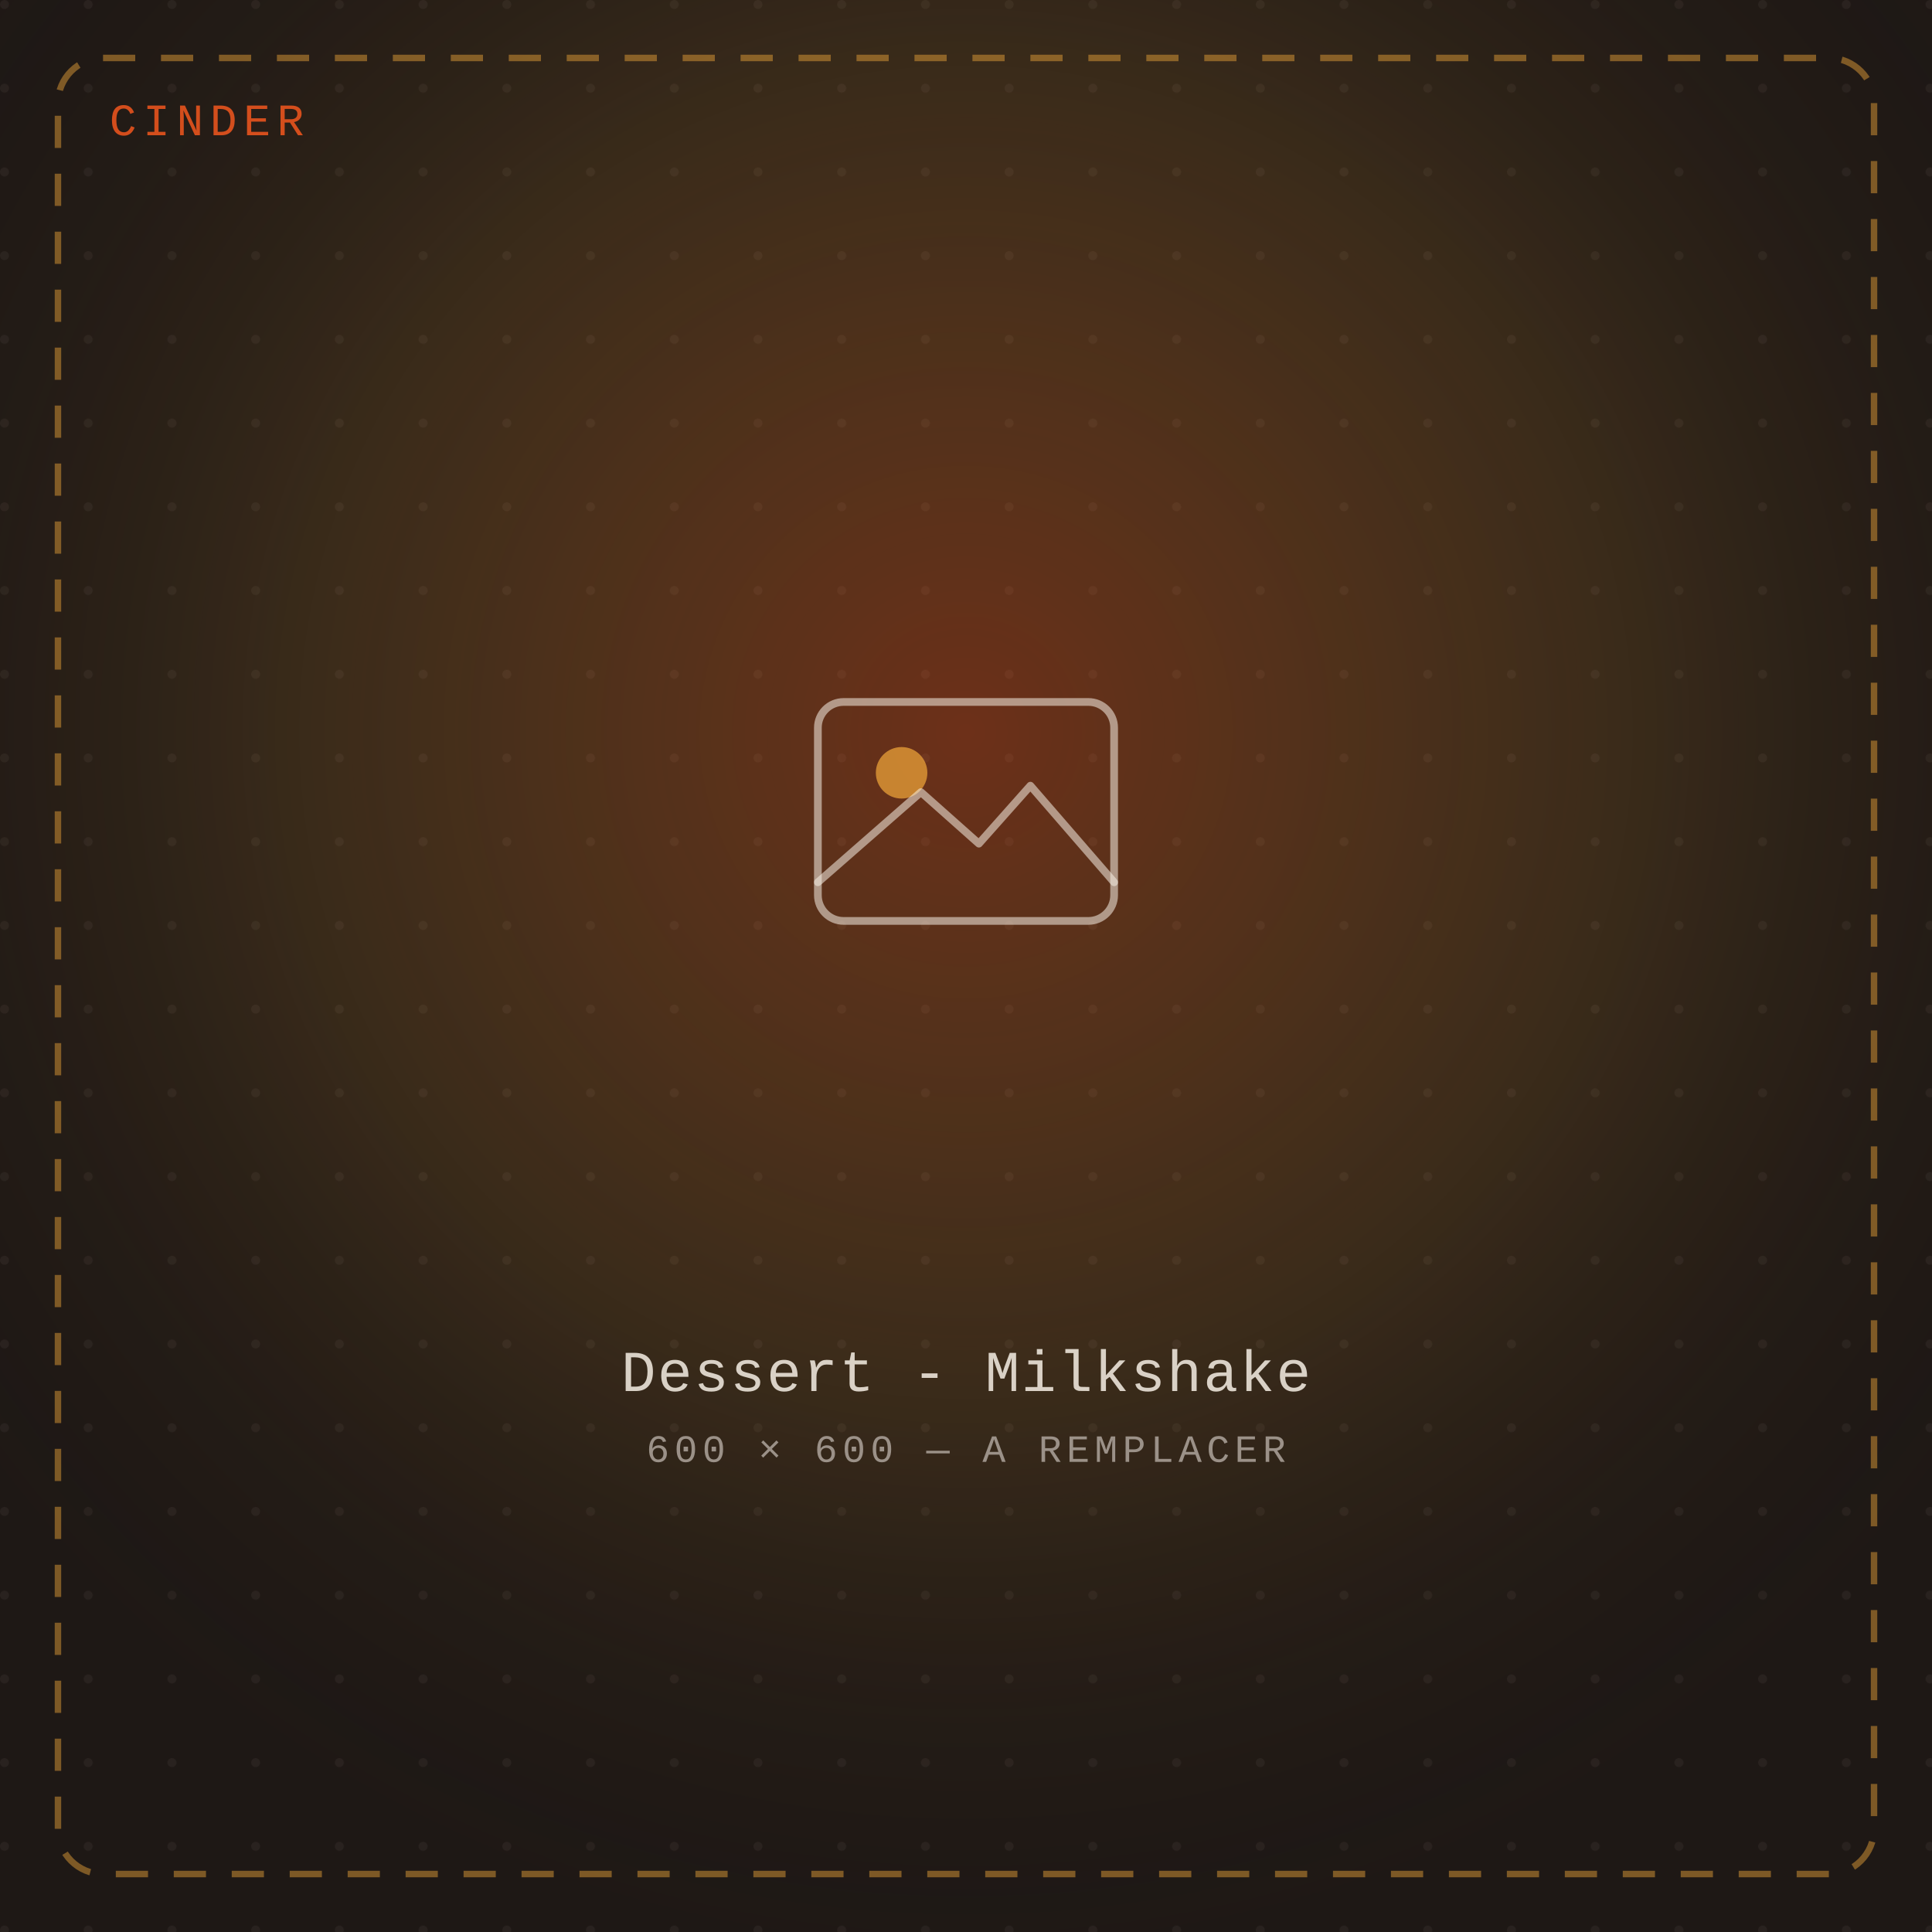
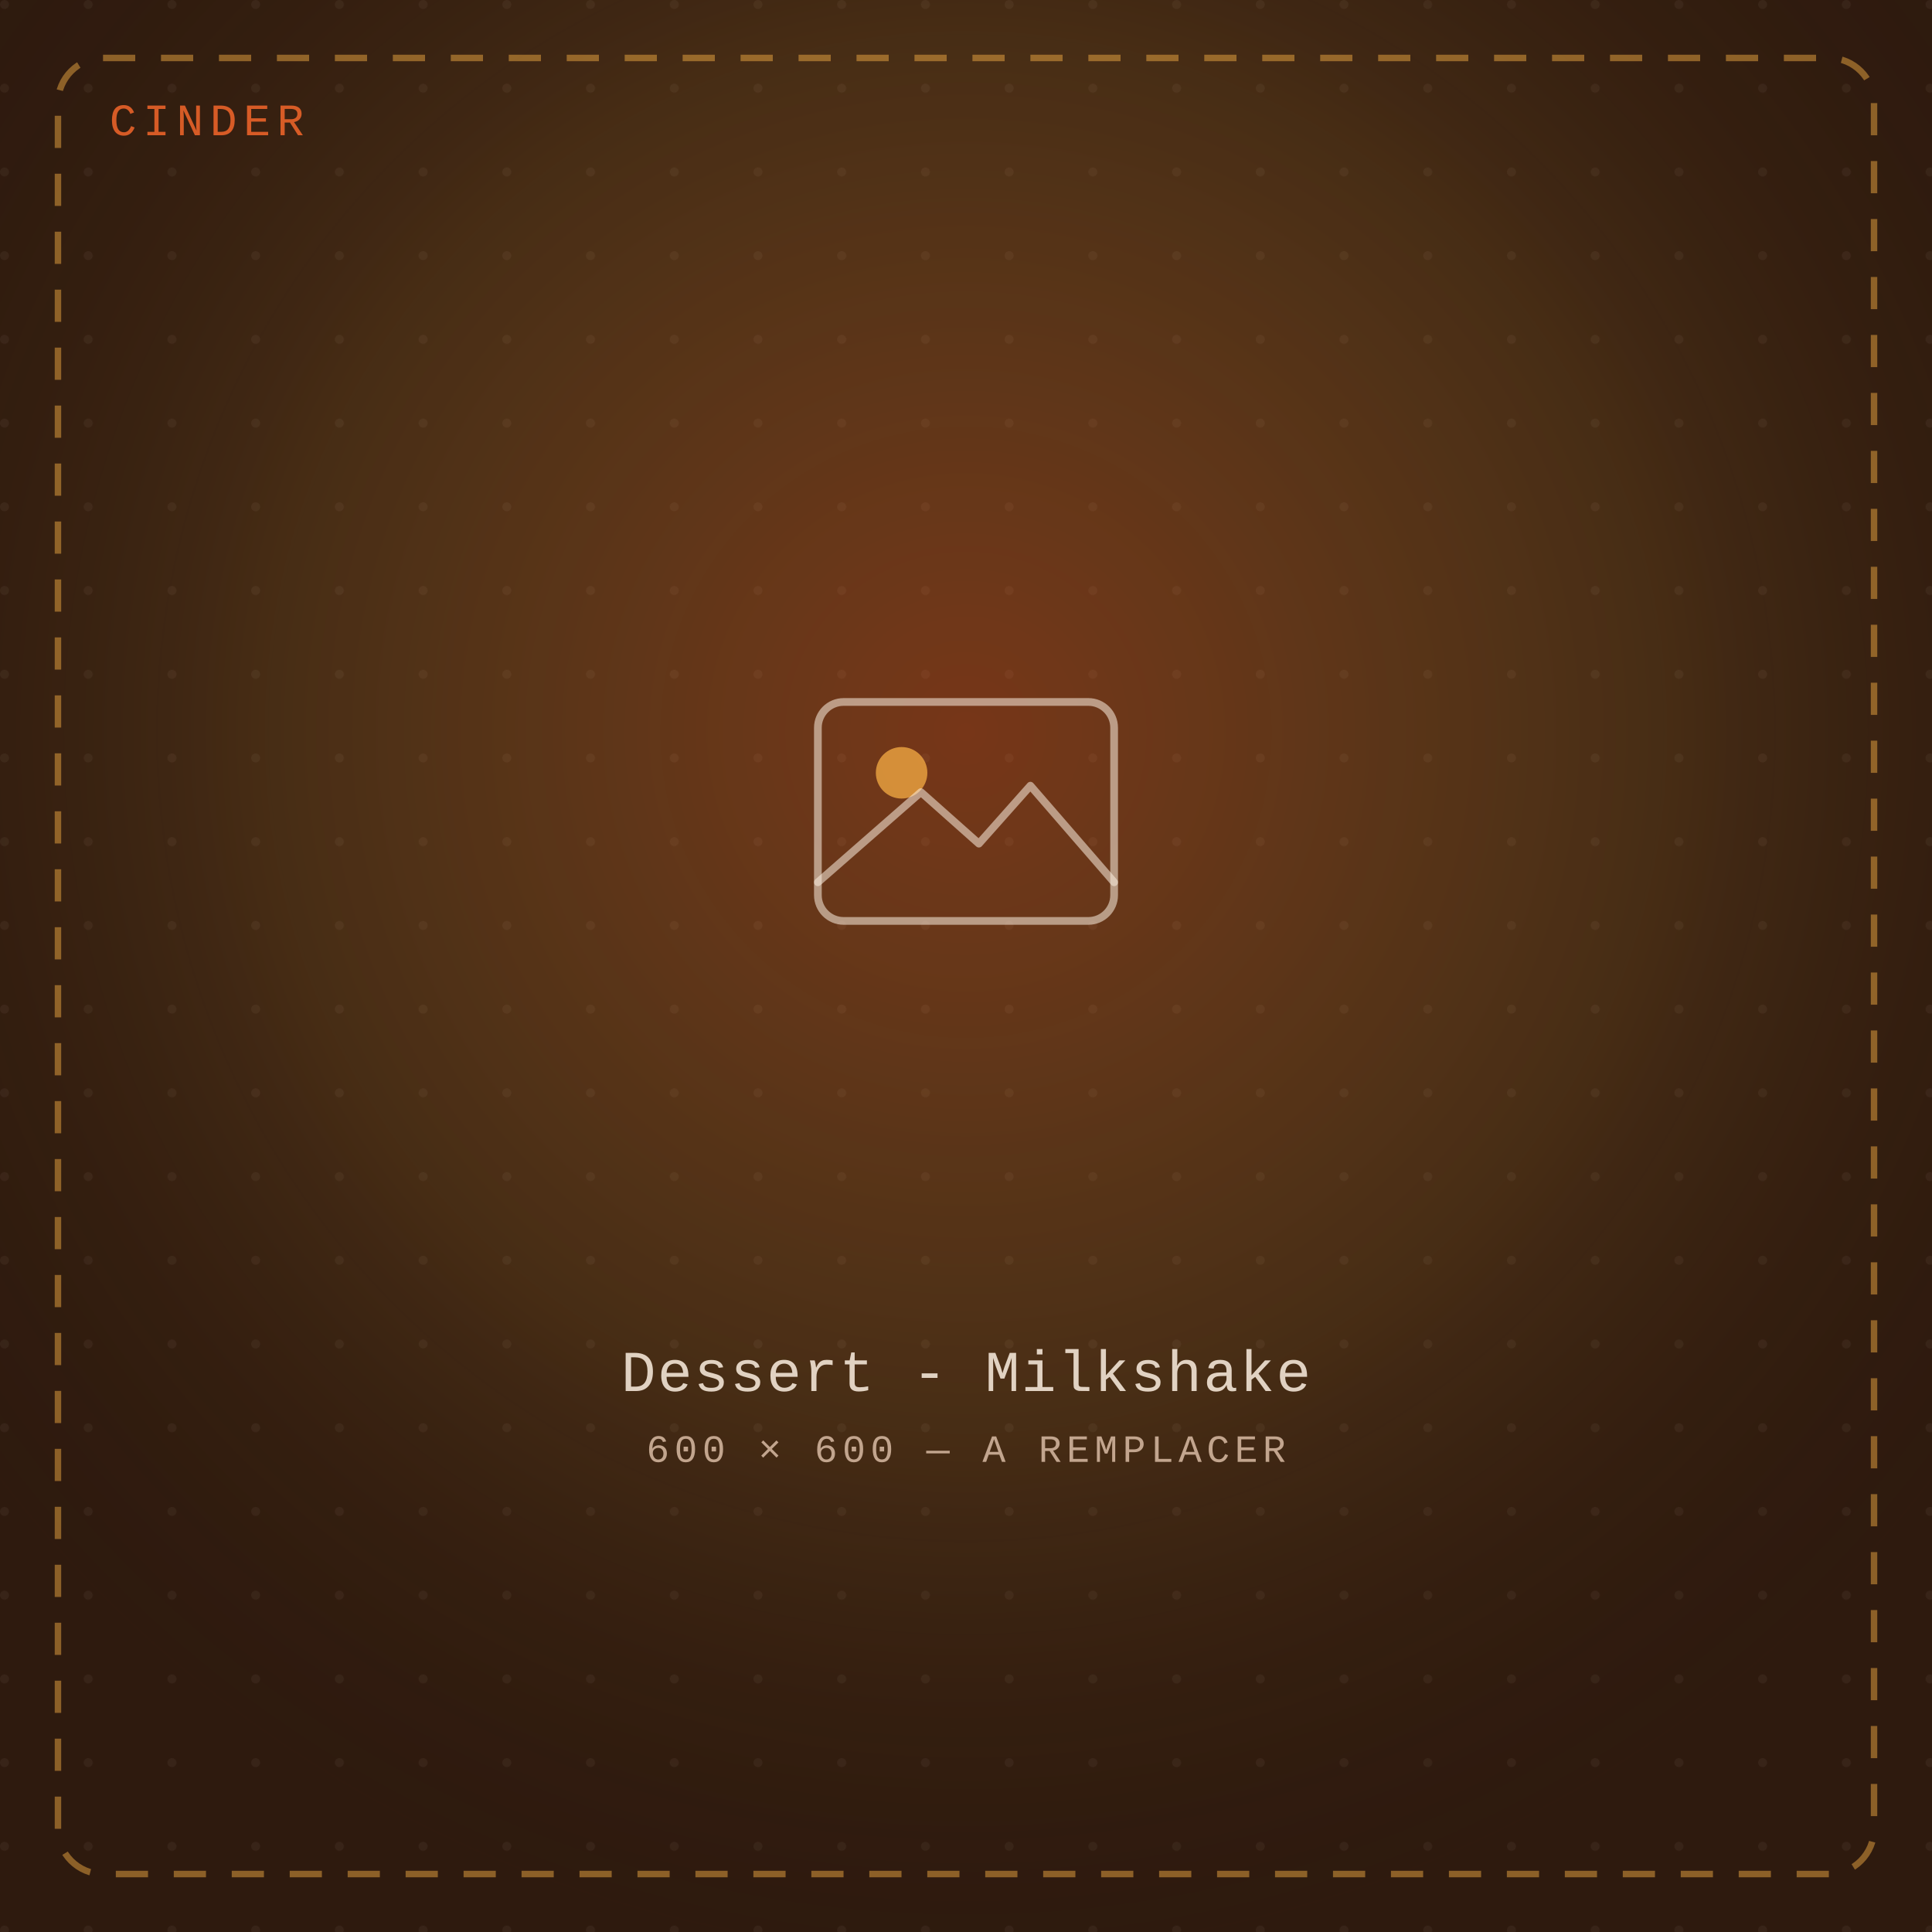
<svg xmlns="http://www.w3.org/2000/svg" width="600" height="600" viewBox="0 0 600 600" role="img" aria-label="Placeholder : Dessert - Milkshake">
  <defs>
    <radialGradient id="glow-menudessertmilkshake" cx="50%" cy="38%" r="65%">
-       <stop offset="0%" stop-color="#ff5a1f" stop-opacity="0.35" />
-       <stop offset="55%" stop-color="#f2a93b" stop-opacity="0.12" />
-       <stop offset="100%" stop-color="#171310" stop-opacity="0" />
+       <stop offset="0%" stop-color="#ff6a2c" stop-opacity="0.35" />
+       <stop offset="55%" stop-color="#ffb648" stop-opacity="0.12" />
+       <stop offset="100%" stop-color="#241408" stop-opacity="0" />
    </radialGradient>
    <pattern id="dots-menudessertmilkshake" width="26" height="26" patternUnits="userSpaceOnUse">
-       <circle cx="1.4" cy="1.4" r="1.4" fill="#f6efe4" fill-opacity="0.05" />
+       <circle cx="1.4" cy="1.4" r="1.4" fill="#fbeee0" fill-opacity="0.05" />
    </pattern>
  </defs>
-   <rect width="600" height="600" fill="#1e1815" />
+   <rect width="600" height="600" fill="#2e1a0e" />
  <rect width="600" height="600" fill="url(#dots-menudessertmilkshake)" />
  <rect width="600" height="600" fill="url(#glow-menudessertmilkshake)" />
-   <rect x="18" y="18" width="564" height="564" fill="none" stroke="#f2a93b" stroke-opacity="0.45" stroke-width="2" stroke-dasharray="10 8" rx="14" />
-   <g transform="translate(300, 252)" stroke="#f6efe4" stroke-opacity="0.55" stroke-width="2.4" fill="none" stroke-linecap="round" stroke-linejoin="round">
+   <rect x="18" y="18" width="564" height="564" fill="none" stroke="#ffb648" stroke-opacity="0.45" stroke-width="2" stroke-dasharray="10 8" rx="14" />
+   <g transform="translate(300, 252)" stroke="#fbeee0" stroke-opacity="0.55" stroke-width="2.4" fill="none" stroke-linecap="round" stroke-linejoin="round">
    <rect x="-46" y="-34" width="92" height="68" rx="8" />
-     <circle cx="-20" cy="-12" r="8" fill="#f2a93b" fill-opacity="0.7" stroke="none" />
+     <circle cx="-20" cy="-12" r="8" fill="#ffb648" fill-opacity="0.7" stroke="none" />
    <path d="M -46 22 L -14 -6 L 4 10 L 20 -8 L 46 22" />
  </g>
-   <text x="50%" y="432" text-anchor="middle" font-family="'JetBrains Mono', 'Courier New', monospace" font-size="18" fill="#f6efe4" fill-opacity="0.85" letter-spacing="0.5">Dessert - Milkshake</text>
-   <text x="50%" y="454" text-anchor="middle" font-family="'JetBrains Mono', 'Courier New', monospace" font-size="12" fill="#9b9188" letter-spacing="1.5">600 × 600 — A REMPLACER</text>
-   <text x="34" y="42" font-family="'JetBrains Mono', 'Courier New', monospace" font-size="14" fill="#ff5a1f" fill-opacity="0.8" letter-spacing="2">CINDER</text>
+   <text x="50%" y="432" text-anchor="middle" font-family="'JetBrains Mono', 'Courier New', monospace" font-size="18" fill="#fbeee0" fill-opacity="0.85" letter-spacing="0.5">Dessert - Milkshake</text>
+   <text x="50%" y="454" text-anchor="middle" font-family="'JetBrains Mono', 'Courier New', monospace" font-size="12" fill="#c2a58e" letter-spacing="1.5">600 × 600 — A REMPLACER</text>
+   <text x="34" y="42" font-family="'JetBrains Mono', 'Courier New', monospace" font-size="14" fill="#ff6a2c" fill-opacity="0.8" letter-spacing="2">CINDER</text>
</svg>
